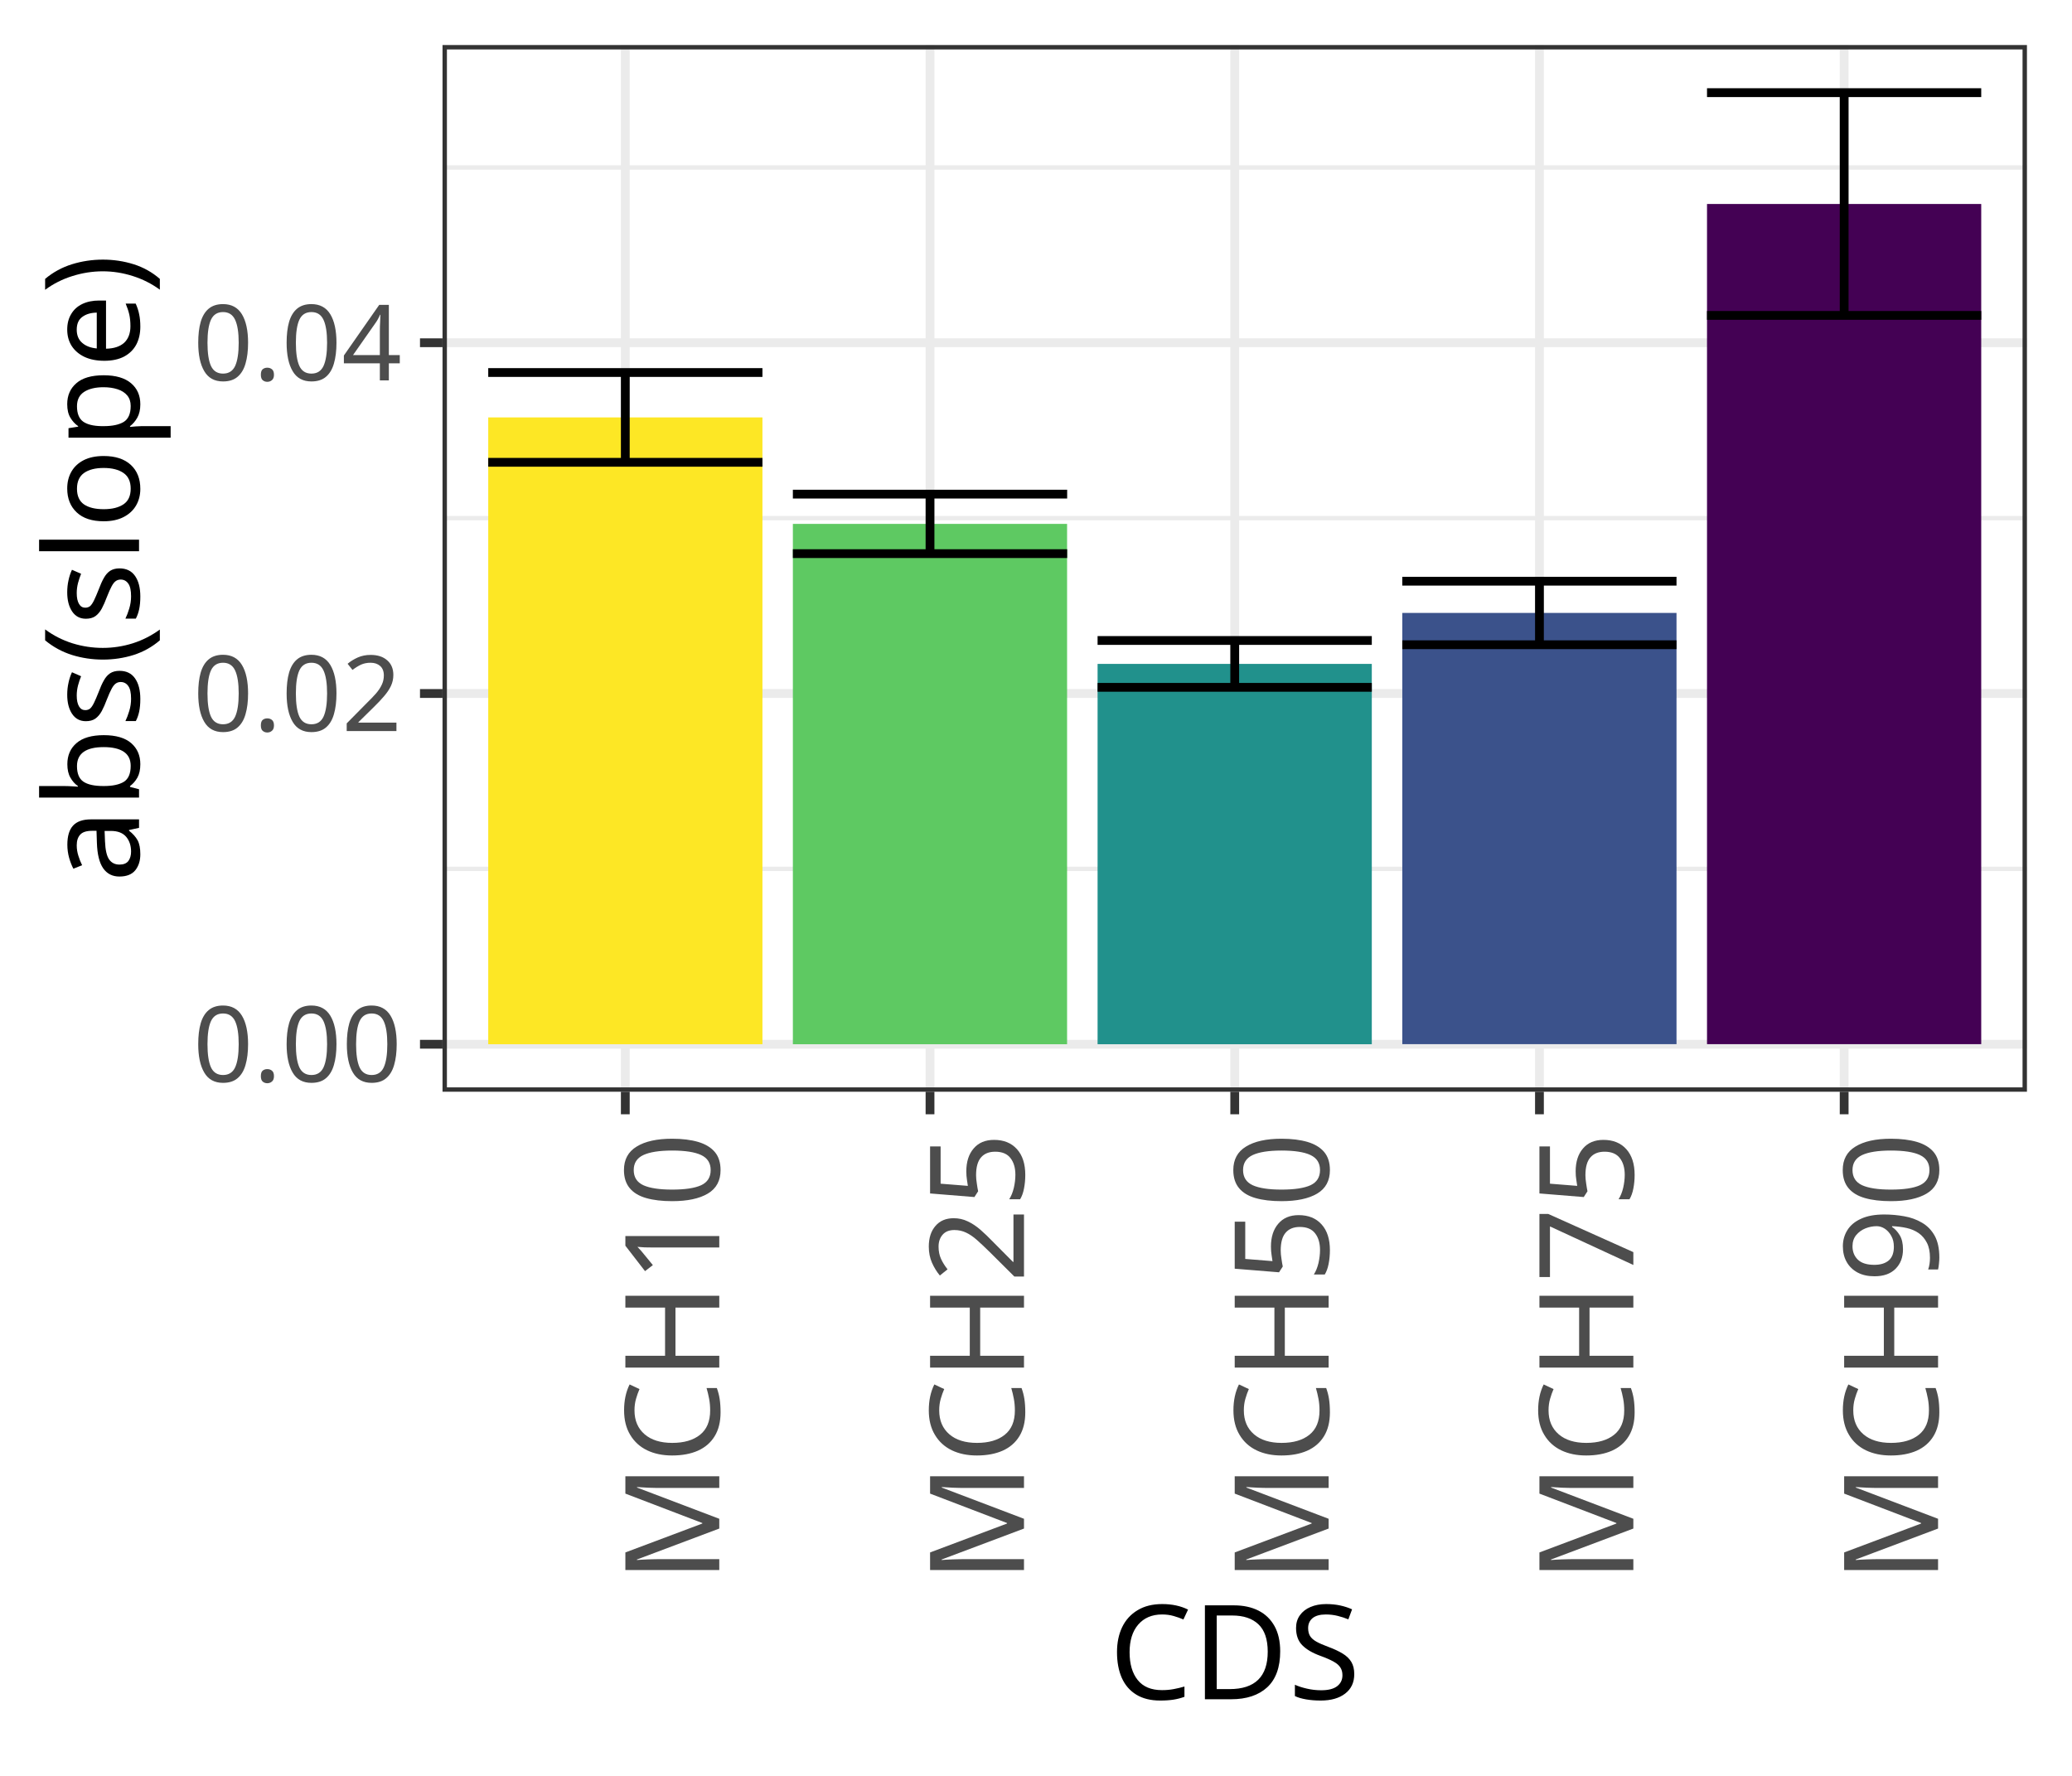
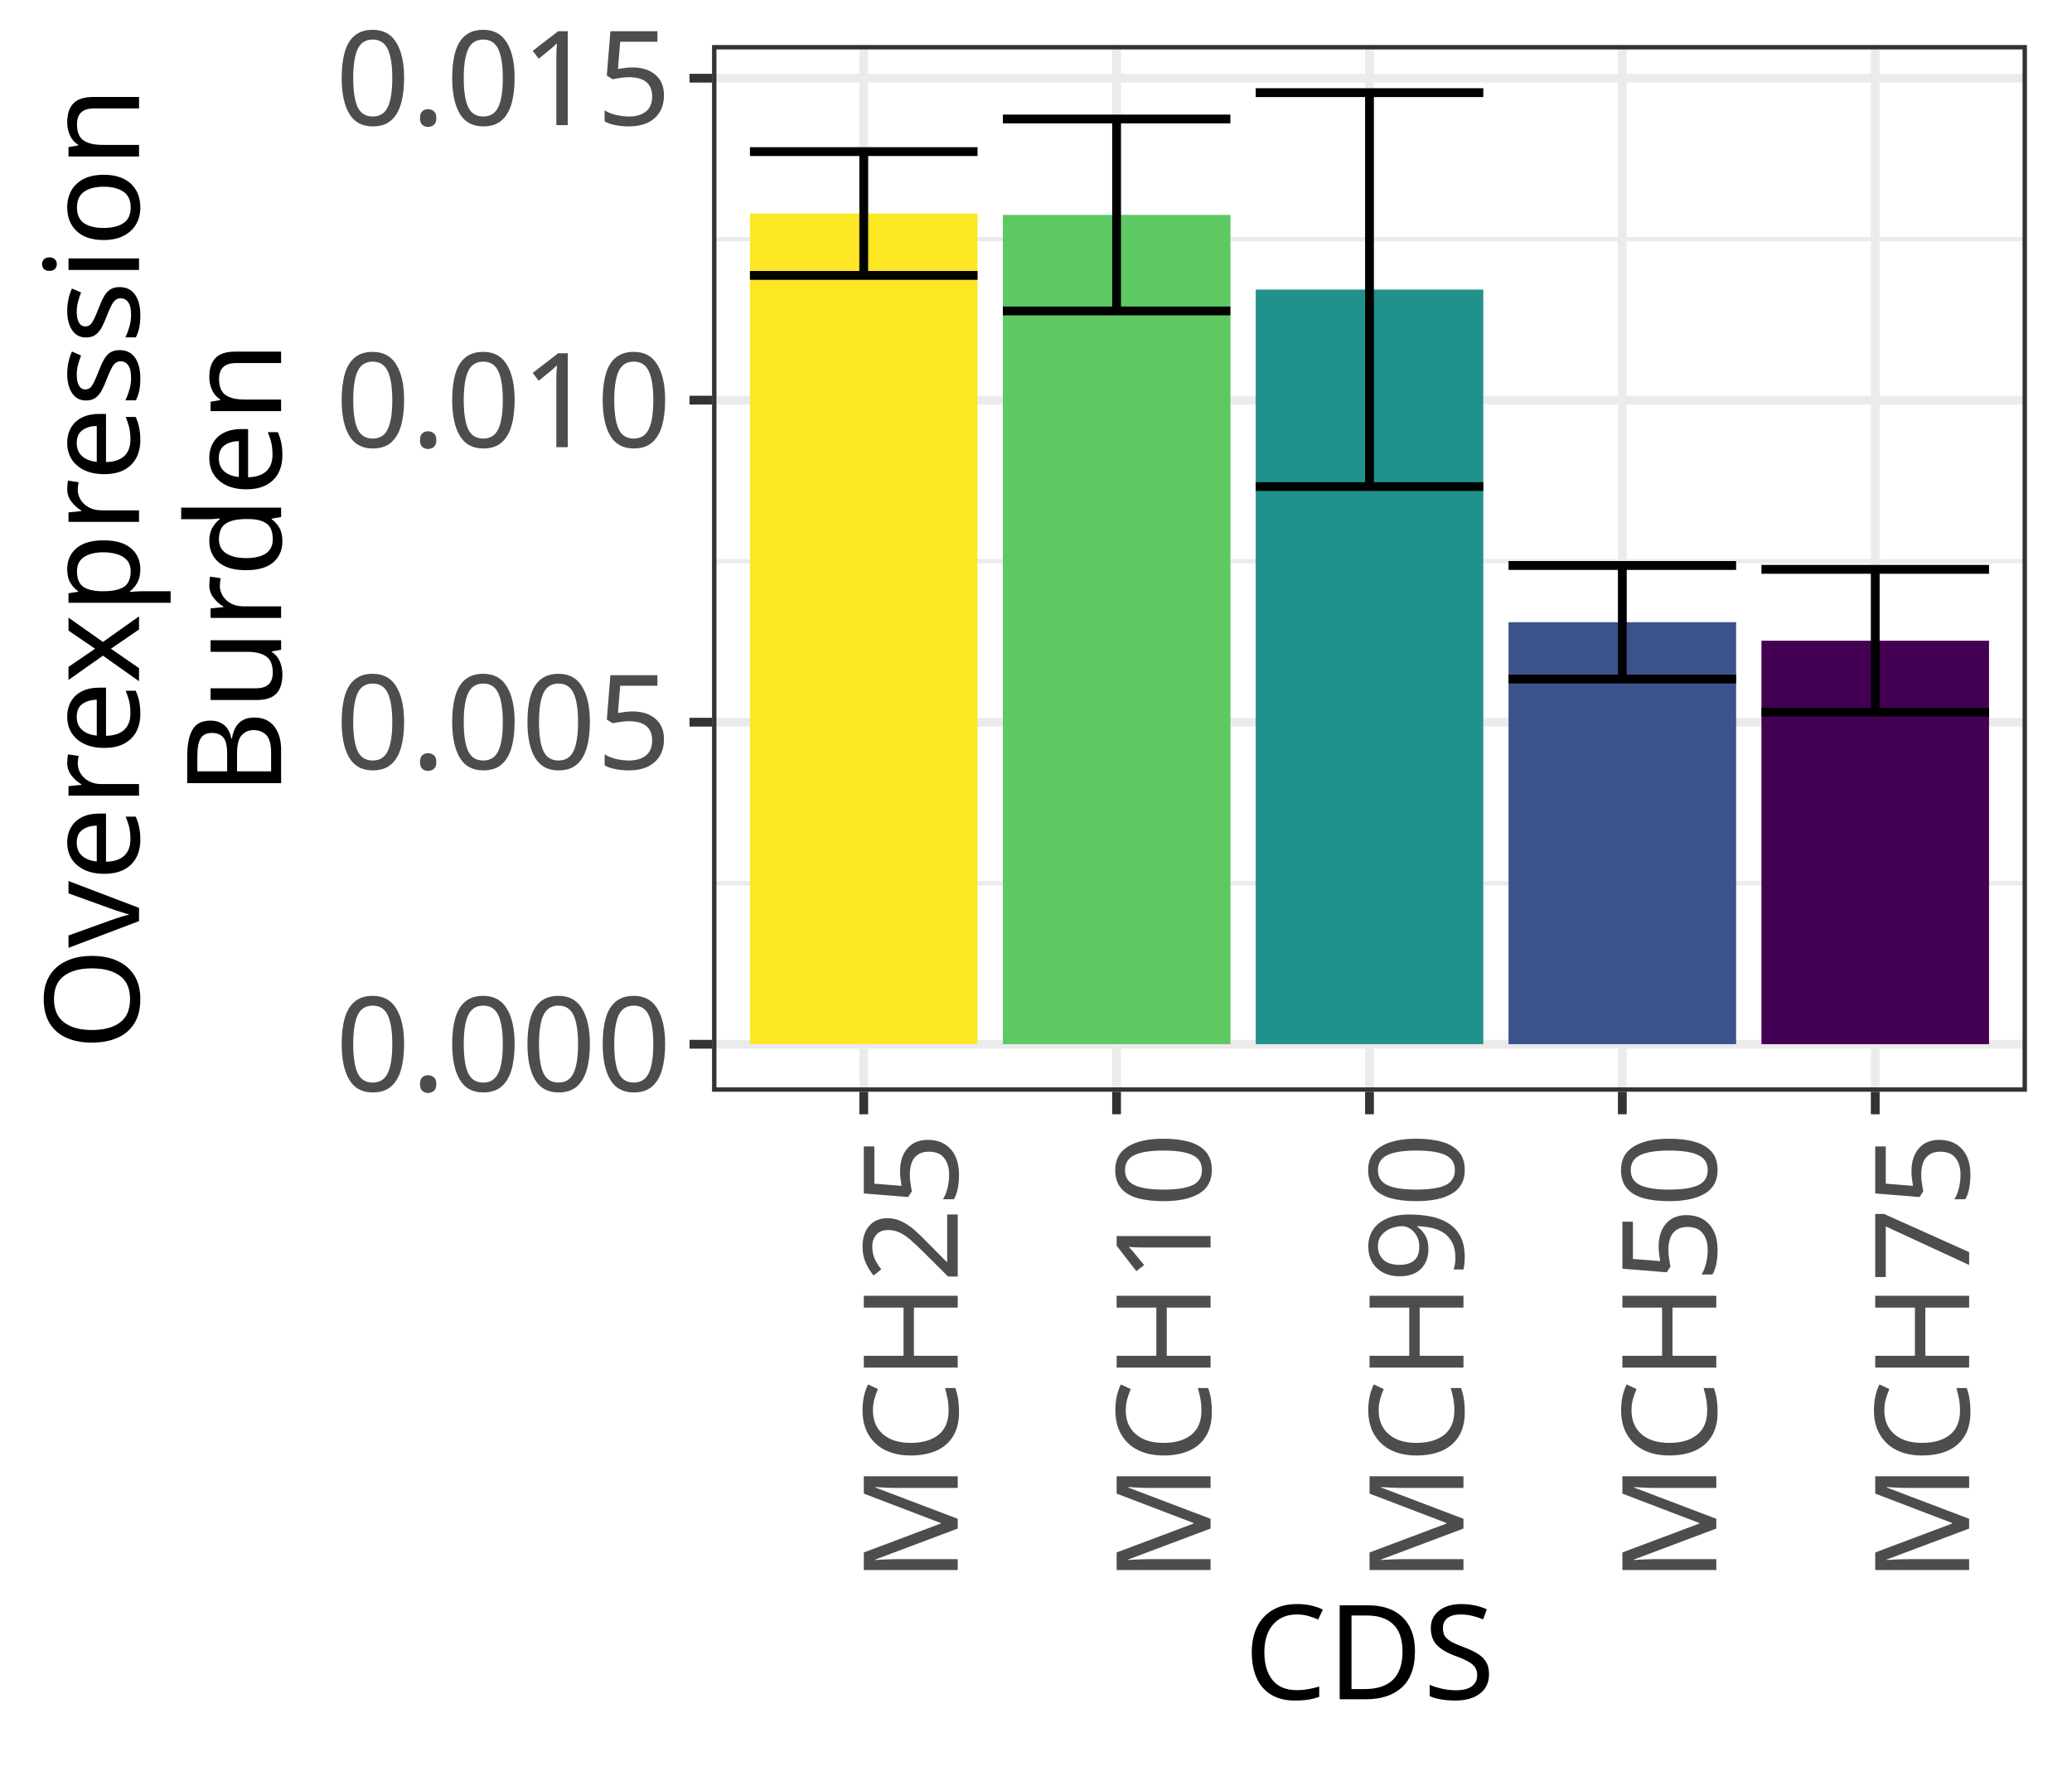
<svg xmlns="http://www.w3.org/2000/svg" class="svglite" width="252.00pt" height="216.00pt" viewBox="0 0 252.00 216.00">
  <defs>
    <style type="text/css">
    .svglite line, .svglite polyline, .svglite polygon, .svglite path, .svglite rect, .svglite circle {
      fill: none;
      stroke: #000000;
      stroke-linecap: round;
      stroke-linejoin: round;
      stroke-miterlimit: 10.00;
    }
    .svglite text {
      white-space: pre;
    }
  </style>
  </defs>
  <rect width="100%" height="100%" style="stroke: none; fill: #FFFFFF;" />
  <defs>
    <clipPath id="cpMC4wMHwyNTIuMDB8MC4wMHwyMTYuMDA=">
      <rect x="0.00" y="0.00" width="252.00" height="216.00" />
    </clipPath>
  </defs>
  <g clip-path="url(#cpMC4wMHwyNTIuMDB8MC4wMHwyMTYuMDA=)">
    <rect x="0.00" y="0.00" width="252.00" height="216.00" style="stroke-width: 1.07; stroke: #FFFFFF; fill: #FFFFFF;" />
  </g>
  <defs>
-     <clipPath id="cpNTMuODJ8MjQ2LjUyfDUuNDh8MTMyLjc5">
-       <rect x="53.82" y="5.48" width="192.70" height="127.31" />
+     <clipPath id="cpODYuNjB8MjQ2LjUyfDUuNDh8MTMyLjc5">
+       <rect x="86.60" y="5.48" width="159.92" height="127.31" />
    </clipPath>
  </defs>
-   <g clip-path="url(#cpNTMuODJ8MjQ2LjUyfDUuNDh8MTMyLjc5)">
-     <rect x="53.82" y="5.48" width="192.70" height="127.31" style="stroke-width: 1.07; stroke: none; fill: #FFFFFF;" />
-     <polyline points="53.82,105.68 246.52,105.68 " style="stroke-width: 0.53; stroke: #EBEBEB; stroke-linecap: butt;" />
-     <polyline points="53.82,63.02 246.52,63.02 " style="stroke-width: 0.53; stroke: #EBEBEB; stroke-linecap: butt;" />
-     <polyline points="53.82,20.37 246.52,20.37 " style="stroke-width: 0.53; stroke: #EBEBEB; stroke-linecap: butt;" />
-     <polyline points="53.82,127.01 246.52,127.01 " style="stroke-width: 1.07; stroke: #EBEBEB; stroke-linecap: butt;" />
-     <polyline points="53.82,84.35 246.52,84.35 " style="stroke-width: 1.07; stroke: #EBEBEB; stroke-linecap: butt;" />
-     <polyline points="53.82,41.69 246.52,41.69 " style="stroke-width: 1.07; stroke: #EBEBEB; stroke-linecap: butt;" />
-     <polyline points="76.05,132.79 76.05,5.48 " style="stroke-width: 1.07; stroke: #EBEBEB; stroke-linecap: butt;" />
-     <polyline points="113.11,132.79 113.11,5.48 " style="stroke-width: 1.07; stroke: #EBEBEB; stroke-linecap: butt;" />
-     <polyline points="150.17,132.79 150.17,5.48 " style="stroke-width: 1.07; stroke: #EBEBEB; stroke-linecap: butt;" />
-     <polyline points="187.23,132.79 187.23,5.48 " style="stroke-width: 1.07; stroke: #EBEBEB; stroke-linecap: butt;" />
-     <polyline points="224.29,132.79 224.29,5.48 " style="stroke-width: 1.07; stroke: #EBEBEB; stroke-linecap: butt;" />
-     <rect x="59.38" y="50.77" width="33.35" height="76.24" style="stroke-width: 1.07; stroke: none; stroke-linecap: butt; stroke-linejoin: miter; fill: #FDE725;" />
-     <rect x="96.43" y="63.72" width="33.35" height="63.29" style="stroke-width: 1.07; stroke: none; stroke-linecap: butt; stroke-linejoin: miter; fill: #5EC962;" />
-     <rect x="133.49" y="80.75" width="33.35" height="46.26" style="stroke-width: 1.07; stroke: none; stroke-linecap: butt; stroke-linejoin: miter; fill: #21918C;" />
-     <rect x="170.55" y="74.55" width="33.35" height="52.45" style="stroke-width: 1.07; stroke: none; stroke-linecap: butt; stroke-linejoin: miter; fill: #3B528B;" />
-     <rect x="207.61" y="24.81" width="33.35" height="102.19" style="stroke-width: 1.07; stroke: none; stroke-linecap: butt; stroke-linejoin: miter; fill: #440154;" />
-     <polyline points="59.38,45.31 92.73,45.31 " style="stroke-width: 1.07; stroke-linecap: butt;" />
-     <polyline points="76.05,45.31 76.05,56.23 " style="stroke-width: 1.07; stroke-linecap: butt;" />
-     <polyline points="59.38,56.23 92.73,56.23 " style="stroke-width: 1.07; stroke-linecap: butt;" />
-     <polyline points="96.43,60.10 129.79,60.10 " style="stroke-width: 1.07; stroke-linecap: butt;" />
-     <polyline points="113.11,60.10 113.11,67.34 " style="stroke-width: 1.07; stroke-linecap: butt;" />
-     <polyline points="96.43,67.34 129.79,67.34 " style="stroke-width: 1.07; stroke-linecap: butt;" />
-     <polyline points="133.49,77.90 166.84,77.90 " style="stroke-width: 1.07; stroke-linecap: butt;" />
-     <polyline points="150.17,77.90 150.17,83.60 " style="stroke-width: 1.07; stroke-linecap: butt;" />
-     <polyline points="133.49,83.60 166.84,83.60 " style="stroke-width: 1.07; stroke-linecap: butt;" />
-     <polyline points="170.55,70.69 203.90,70.69 " style="stroke-width: 1.07; stroke-linecap: butt;" />
-     <polyline points="187.23,70.69 187.23,78.42 " style="stroke-width: 1.07; stroke-linecap: butt;" />
-     <polyline points="170.55,78.42 203.90,78.42 " style="stroke-width: 1.07; stroke-linecap: butt;" />
-     <polyline points="207.61,11.27 240.96,11.27 " style="stroke-width: 1.07; stroke-linecap: butt;" />
-     <polyline points="224.29,11.27 224.29,38.36 " style="stroke-width: 1.07; stroke-linecap: butt;" />
-     <polyline points="207.61,38.36 240.96,38.36 " style="stroke-width: 1.07; stroke-linecap: butt;" />
-     <rect x="53.82" y="5.48" width="192.70" height="127.31" style="stroke-width: 1.07; stroke: #333333;" />
+   <g clip-path="url(#cpODYuNjB8MjQ2LjUyfDUuNDh8MTMyLjc5)">
+     <rect x="86.60" y="5.48" width="159.92" height="127.31" style="stroke-width: 1.07; stroke: none; fill: #FFFFFF;" />
+     <polyline points="86.60,107.42 246.52,107.42 " style="stroke-width: 0.53; stroke: #EBEBEB; stroke-linecap: butt;" />
+     <polyline points="86.60,68.26 246.52,68.26 " style="stroke-width: 0.53; stroke: #EBEBEB; stroke-linecap: butt;" />
+     <polyline points="86.60,29.09 246.52,29.09 " style="stroke-width: 0.53; stroke: #EBEBEB; stroke-linecap: butt;" />
+     <polyline points="86.60,127.01 246.52,127.01 " style="stroke-width: 1.07; stroke: #EBEBEB; stroke-linecap: butt;" />
+     <polyline points="86.60,87.84 246.52,87.84 " style="stroke-width: 1.07; stroke: #EBEBEB; stroke-linecap: butt;" />
+     <polyline points="86.60,48.67 246.52,48.67 " style="stroke-width: 1.07; stroke: #EBEBEB; stroke-linecap: butt;" />
+     <polyline points="86.60,9.51 246.52,9.51 " style="stroke-width: 1.07; stroke: #EBEBEB; stroke-linecap: butt;" />
+     <polyline points="105.05,132.79 105.05,5.48 " style="stroke-width: 1.07; stroke: #EBEBEB; stroke-linecap: butt;" />
+     <polyline points="135.80,132.79 135.80,5.48 " style="stroke-width: 1.07; stroke: #EBEBEB; stroke-linecap: butt;" />
+     <polyline points="166.56,132.79 166.56,5.48 " style="stroke-width: 1.07; stroke: #EBEBEB; stroke-linecap: butt;" />
+     <polyline points="197.31,132.79 197.31,5.48 " style="stroke-width: 1.07; stroke: #EBEBEB; stroke-linecap: butt;" />
+     <polyline points="228.07,132.79 228.07,5.48 " style="stroke-width: 1.07; stroke: #EBEBEB; stroke-linecap: butt;" />
+     <rect x="91.21" y="25.97" width="27.68" height="101.03" style="stroke-width: 1.07; stroke: none; stroke-linecap: butt; stroke-linejoin: miter; fill: #FDE725;" />
+     <rect x="121.97" y="26.14" width="27.68" height="100.86" style="stroke-width: 1.07; stroke: none; stroke-linecap: butt; stroke-linejoin: miter; fill: #5EC962;" />
+     <rect x="152.72" y="35.22" width="27.68" height="91.78" style="stroke-width: 1.07; stroke: none; stroke-linecap: butt; stroke-linejoin: miter; fill: #21918C;" />
+     <rect x="183.47" y="75.68" width="27.68" height="51.32" style="stroke-width: 1.07; stroke: none; stroke-linecap: butt; stroke-linejoin: miter; fill: #3B528B;" />
+     <rect x="214.23" y="77.93" width="27.68" height="49.07" style="stroke-width: 1.07; stroke: none; stroke-linecap: butt; stroke-linejoin: miter; fill: #440154;" />
+     <polyline points="91.21,18.44 118.89,18.44 " style="stroke-width: 1.07; stroke-linecap: butt;" />
+     <polyline points="105.05,18.44 105.05,33.50 " style="stroke-width: 1.07; stroke-linecap: butt;" />
+     <polyline points="91.21,33.50 118.89,33.50 " style="stroke-width: 1.07; stroke-linecap: butt;" />
+     <polyline points="121.97,14.47 149.64,14.47 " style="stroke-width: 1.07; stroke-linecap: butt;" />
+     <polyline points="135.80,14.47 135.80,37.82 " style="stroke-width: 1.07; stroke-linecap: butt;" />
+     <polyline points="121.97,37.82 149.64,37.82 " style="stroke-width: 1.07; stroke-linecap: butt;" />
+     <polyline points="152.72,11.27 180.40,11.27 " style="stroke-width: 1.07; stroke-linecap: butt;" />
+     <polyline points="166.56,11.27 166.56,59.18 " style="stroke-width: 1.07; stroke-linecap: butt;" />
+     <polyline points="152.72,59.18 180.40,59.18 " style="stroke-width: 1.07; stroke-linecap: butt;" />
+     <polyline points="183.47,68.78 211.15,68.78 " style="stroke-width: 1.07; stroke-linecap: butt;" />
+     <polyline points="197.31,68.78 197.31,82.59 " style="stroke-width: 1.07; stroke-linecap: butt;" />
+     <polyline points="183.47,82.59 211.15,82.59 " style="stroke-width: 1.07; stroke-linecap: butt;" />
+     <polyline points="214.23,69.25 241.91,69.25 " style="stroke-width: 1.07; stroke-linecap: butt;" />
+     <polyline points="228.07,69.25 228.07,86.62 " style="stroke-width: 1.07; stroke-linecap: butt;" />
+     <polyline points="214.23,86.62 241.91,86.62 " style="stroke-width: 1.07; stroke-linecap: butt;" />
+     <rect x="86.60" y="5.48" width="159.92" height="127.31" style="stroke-width: 1.07; stroke: #333333;" />
  </g>
  <g clip-path="url(#cpMC4wMHwyNTIuMDB8MC4wMHwyMTYuMDA=)">
-     <text x="48.88" y="131.58" text-anchor="end" style="font-size: 12.80px;fill: #4D4D4D; font-family: &quot;Noto Sans&quot;;" textLength="25.39px" lengthAdjust="spacingAndGlyphs">0.00</text>
-     <text x="48.88" y="88.92" text-anchor="end" style="font-size: 12.80px;fill: #4D4D4D; font-family: &quot;Noto Sans&quot;;" textLength="25.39px" lengthAdjust="spacingAndGlyphs">0.02</text>
-     <text x="48.88" y="46.27" text-anchor="end" style="font-size: 12.80px;fill: #4D4D4D; font-family: &quot;Noto Sans&quot;;" textLength="25.39px" lengthAdjust="spacingAndGlyphs">0.04</text>
-     <polyline points="51.08,127.01 53.82,127.01 " style="stroke-width: 1.07; stroke: #333333; stroke-linecap: butt;" />
-     <polyline points="51.08,84.35 53.82,84.35 " style="stroke-width: 1.07; stroke: #333333; stroke-linecap: butt;" />
-     <polyline points="51.08,41.69 53.82,41.69 " style="stroke-width: 1.07; stroke: #333333; stroke-linecap: butt;" />
-     <polyline points="76.05,135.53 76.05,132.79 " style="stroke-width: 1.07; stroke: #333333; stroke-linecap: butt;" />
-     <polyline points="113.11,135.53 113.11,132.79 " style="stroke-width: 1.07; stroke: #333333; stroke-linecap: butt;" />
-     <polyline points="150.17,135.53 150.17,132.79 " style="stroke-width: 1.07; stroke: #333333; stroke-linecap: butt;" />
-     <polyline points="187.23,135.53 187.23,132.79 " style="stroke-width: 1.07; stroke: #333333; stroke-linecap: butt;" />
-     <polyline points="224.29,135.53 224.29,132.79 " style="stroke-width: 1.07; stroke: #333333; stroke-linecap: butt;" />
-     <text transform="translate(87.48,165.12) rotate(-90)" text-anchor="middle" style="font-size: 16.00px;fill: #4D4D4D; font-family: &quot;Noto Sans&quot;;" textLength="54.78px" lengthAdjust="spacingAndGlyphs">MCH10</text>
-     <text transform="translate(124.54,165.12) rotate(-90)" text-anchor="middle" style="font-size: 16.00px;fill: #4D4D4D; font-family: &quot;Noto Sans&quot;;" textLength="54.78px" lengthAdjust="spacingAndGlyphs">MCH25</text>
-     <text transform="translate(161.59,165.12) rotate(-90)" text-anchor="middle" style="font-size: 16.00px;fill: #4D4D4D; font-family: &quot;Noto Sans&quot;;" textLength="54.78px" lengthAdjust="spacingAndGlyphs">MCH50</text>
-     <text transform="translate(198.65,165.12) rotate(-90)" text-anchor="middle" style="font-size: 16.00px;fill: #4D4D4D; font-family: &quot;Noto Sans&quot;;" textLength="54.78px" lengthAdjust="spacingAndGlyphs">MCH75</text>
-     <text transform="translate(235.71,165.12) rotate(-90)" text-anchor="middle" style="font-size: 16.00px;fill: #4D4D4D; font-family: &quot;Noto Sans&quot;;" textLength="54.78px" lengthAdjust="spacingAndGlyphs">MCH90</text>
-     <text x="150.17" y="206.68" text-anchor="middle" style="font-size: 16.00px; font-family: &quot;Noto Sans&quot;;" textLength="30.57px" lengthAdjust="spacingAndGlyphs">CDS</text>
-     <text transform="translate(16.91,69.14) rotate(-90)" text-anchor="middle" style="font-size: 16.00px; font-family: &quot;Noto Sans&quot;;" textLength="76.41px" lengthAdjust="spacingAndGlyphs">abs(slope)</text>
+     <text x="81.67" y="132.72" text-anchor="end" style="font-size: 16.00px;fill: #4D4D4D; font-family: &quot;Noto Sans&quot;;" textLength="40.90px" lengthAdjust="spacingAndGlyphs">0.000</text>
+     <text x="81.67" y="93.55" text-anchor="end" style="font-size: 16.00px;fill: #4D4D4D; font-family: &quot;Noto Sans&quot;;" textLength="40.90px" lengthAdjust="spacingAndGlyphs">0.005</text>
+     <text x="81.67" y="54.39" text-anchor="end" style="font-size: 16.00px;fill: #4D4D4D; font-family: &quot;Noto Sans&quot;;" textLength="40.90px" lengthAdjust="spacingAndGlyphs">0.010</text>
+     <text x="81.67" y="15.22" text-anchor="end" style="font-size: 16.00px;fill: #4D4D4D; font-family: &quot;Noto Sans&quot;;" textLength="40.90px" lengthAdjust="spacingAndGlyphs">0.015</text>
+     <polyline points="83.86,127.01 86.60,127.01 " style="stroke-width: 1.07; stroke: #333333; stroke-linecap: butt;" />
+     <polyline points="83.86,87.84 86.60,87.84 " style="stroke-width: 1.07; stroke: #333333; stroke-linecap: butt;" />
+     <polyline points="83.86,48.67 86.60,48.67 " style="stroke-width: 1.07; stroke: #333333; stroke-linecap: butt;" />
+     <polyline points="83.86,9.51 86.60,9.51 " style="stroke-width: 1.07; stroke: #333333; stroke-linecap: butt;" />
+     <polyline points="105.05,135.53 105.05,132.79 " style="stroke-width: 1.07; stroke: #333333; stroke-linecap: butt;" />
+     <polyline points="135.80,135.53 135.80,132.79 " style="stroke-width: 1.07; stroke: #333333; stroke-linecap: butt;" />
+     <polyline points="166.56,135.53 166.56,132.79 " style="stroke-width: 1.07; stroke: #333333; stroke-linecap: butt;" />
+     <polyline points="197.31,135.53 197.31,132.79 " style="stroke-width: 1.07; stroke: #333333; stroke-linecap: butt;" />
+     <polyline points="228.07,135.53 228.07,132.79 " style="stroke-width: 1.07; stroke: #333333; stroke-linecap: butt;" />
+     <text transform="translate(116.48,165.12) rotate(-90)" text-anchor="middle" style="font-size: 16.00px;fill: #4D4D4D; font-family: &quot;Noto Sans&quot;;" textLength="54.78px" lengthAdjust="spacingAndGlyphs">MCH25</text>
+     <text transform="translate(147.23,165.12) rotate(-90)" text-anchor="middle" style="font-size: 16.00px;fill: #4D4D4D; font-family: &quot;Noto Sans&quot;;" textLength="54.78px" lengthAdjust="spacingAndGlyphs">MCH10</text>
+     <text transform="translate(177.99,165.12) rotate(-90)" text-anchor="middle" style="font-size: 16.00px;fill: #4D4D4D; font-family: &quot;Noto Sans&quot;;" textLength="54.78px" lengthAdjust="spacingAndGlyphs">MCH90</text>
+     <text transform="translate(208.74,165.12) rotate(-90)" text-anchor="middle" style="font-size: 16.00px;fill: #4D4D4D; font-family: &quot;Noto Sans&quot;;" textLength="54.78px" lengthAdjust="spacingAndGlyphs">MCH50</text>
+     <text transform="translate(239.49,165.12) rotate(-90)" text-anchor="middle" style="font-size: 16.00px;fill: #4D4D4D; font-family: &quot;Noto Sans&quot;;" textLength="54.78px" lengthAdjust="spacingAndGlyphs">MCH75</text>
+     <text x="166.56" y="206.68" text-anchor="middle" style="font-size: 16.00px; font-family: &quot;Noto Sans&quot;;" textLength="30.57px" lengthAdjust="spacingAndGlyphs">CDS</text>
+     <text transform="translate(16.91,69.14) rotate(-90)" text-anchor="middle" style="font-size: 16.00px; font-family: &quot;Noto Sans&quot;;" textLength="118.23px" lengthAdjust="spacingAndGlyphs">Overexpression</text>
+     <text transform="translate(34.19,69.14) rotate(-90)" text-anchor="middle" style="font-size: 16.00px; font-family: &quot;Noto Sans&quot;;" textLength="55.64px" lengthAdjust="spacingAndGlyphs">Burden</text>
  </g>
</svg>
